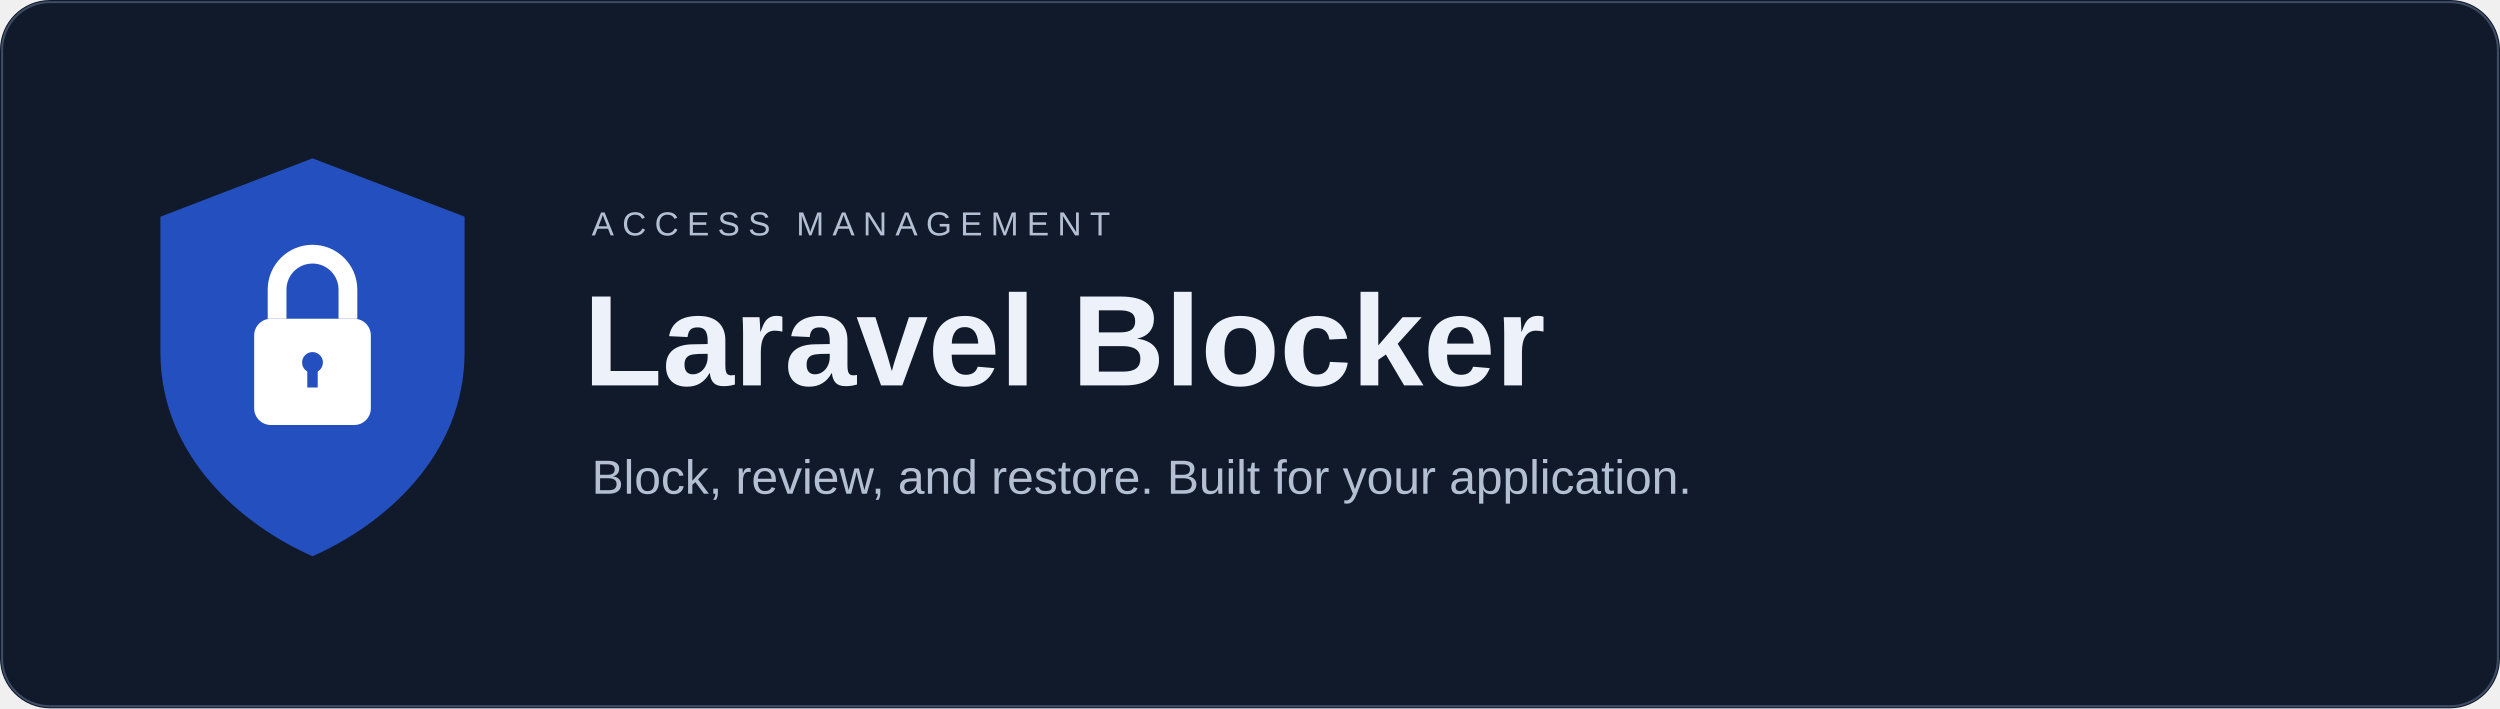
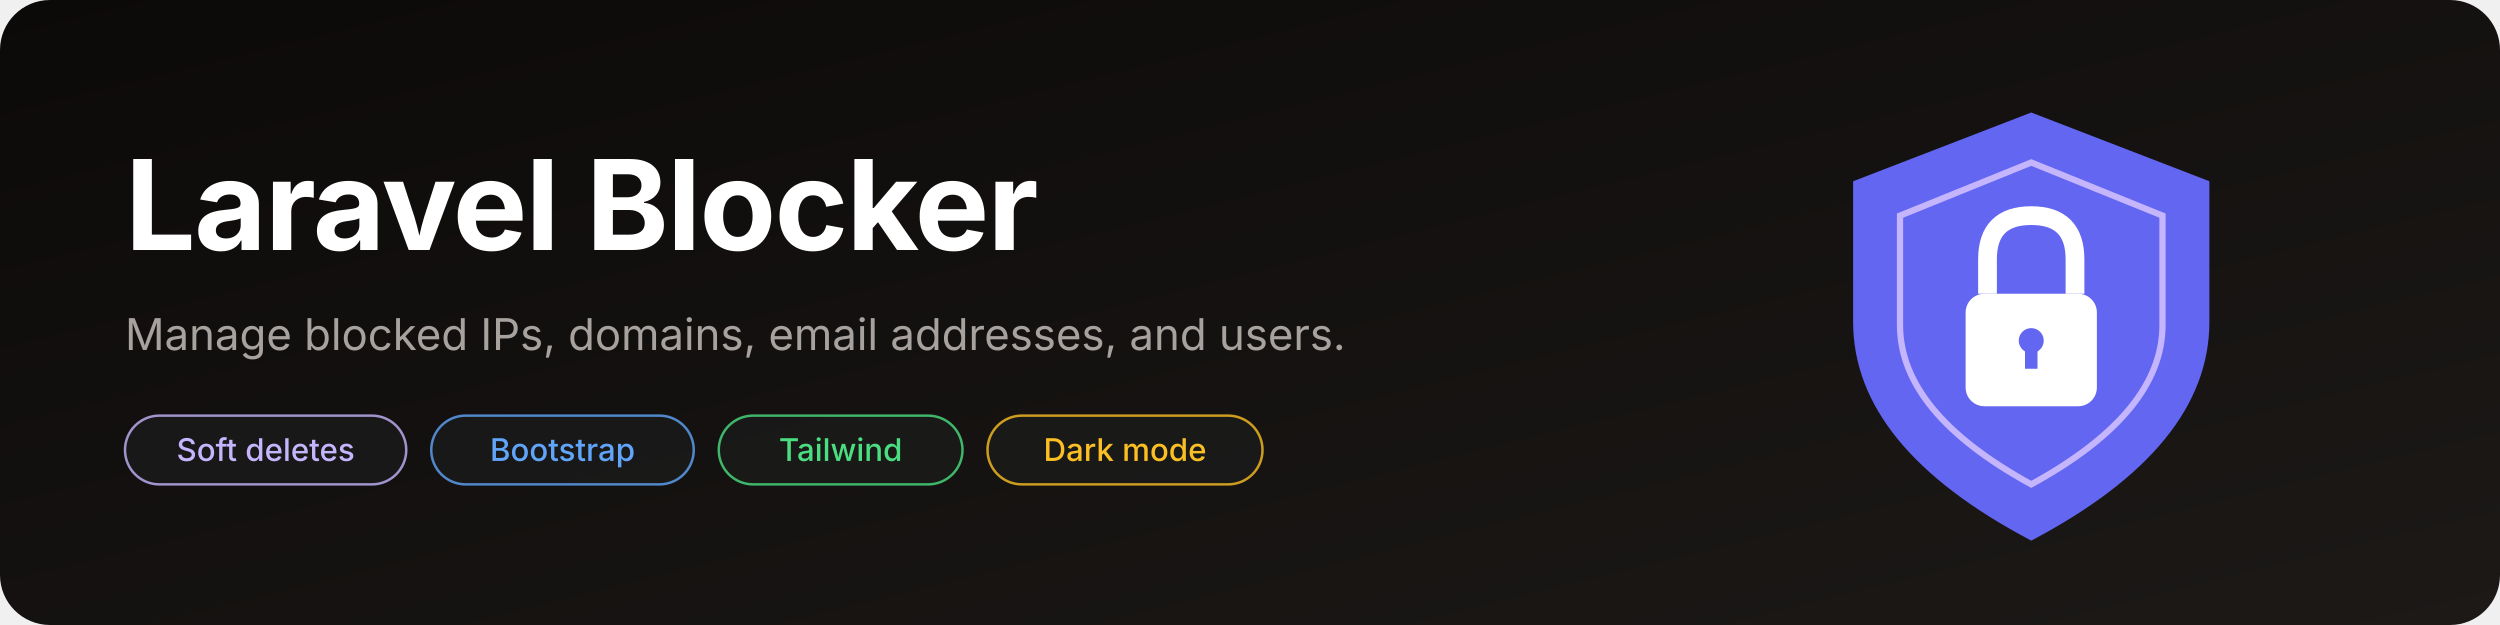
- <svg xmlns="http://www.w3.org/2000/svg" width="1200" height="340" viewBox="0 0 1200 340" role="img" aria-labelledby="title desc">
-   <rect width="1200" height="340" rx="24" fill="#101a2b" />
-   <rect x="1" y="1" width="1198" height="338" rx="23" fill="none" stroke="#3d4b63" />
-   <path d="M150 76 223 104V169C223 219 184 252 150 267 116 252 77 219 77 169V104Z" fill="#244fbe" />
-   <rect x="122" y="153" width="56" height="51" rx="8" fill="#fff" />
-   <path d="M133 153V139a17 17 0 0 1 34 0v14" fill="none" stroke="#fff" stroke-width="9" />
-   <circle cx="150" cy="174" r="5" fill="#244fbe" />
-   <path d="M150 174v12" stroke="#244fbe" stroke-width="5" />
-   <text x="284" y="113" font-family="Arial, sans-serif" font-size="16" letter-spacing="4" fill="#b3bfd2">ACCESS MANAGEMENT</text>
-   <text x="280" y="185" font-family="Arial, sans-serif" font-size="62" font-weight="700" fill="#edf2fa">Laravel Blocker</text>
-   <text x="284" y="237" font-family="Arial, sans-serif" font-size="23" fill="#b3bfd2">Block, review, and restore. Built for your application.</text>
+ <svg xmlns="http://www.w3.org/2000/svg" width="800" height="200" viewBox="0 0 800 200" role="img" aria-labelledby="title description">
+   <defs>
+     <linearGradient id="background" x2="1" y2="1">
+       <stop stop-color="#0c0a09" />
+       <stop offset="1" stop-color="#1c1917" />
+     </linearGradient>
+   </defs>
+   <rect width="800" height="200" rx="16" fill="url(#background)" />
+   <g transform="translate(580, 30)">
+     <path d="M70 6 L127 28 V73 Q127 113 70 143 Q13 113 13 73 V28 Z" fill="#6366f1" />
+     <path d="M70 22 L112 39 V74 Q112 102 70 125 Q28 102 28 74 V39 Z" fill="none" stroke="#c4b5fd" stroke-width="2" />
+     <rect x="49" y="64" width="42" height="36" rx="6" fill="#fff" />
+     <path d="M56 64 V53 Q56 39 70 39 Q84 39 84 53 V64" fill="none" stroke="#fff" stroke-width="6" />
+     <circle cx="70" cy="79" r="4" fill="#6366f1" />
+     <path d="M70 79 V88" stroke="#6366f1" stroke-width="4" />
+   </g>
+   <g font-family="system-ui, -apple-system, 'Segoe UI', sans-serif">
+     <text x="40" y="80" font-size="40" font-weight="700" letter-spacing="-.5" fill="#fff">Laravel Blocker</text>
+     <text x="40" y="112" font-size="14" fill="#a8a29e">Manage blocked IPs, domains, email addresses, and users.</text>
+     <rect x="40" y="133" width="90" height="22" rx="11" fill="#1a1a1a" stroke="#c4b5fd" stroke-width=".8" opacity=".8" />
+     <text x="85" y="147.5" fill="#c4b5fd" font-size="10" font-weight="500" text-anchor="middle">Soft deletes</text>
+     <rect x="138" y="133" width="84" height="22" rx="11" fill="#1a1a1a" stroke="#60a5fa" stroke-width=".8" opacity=".8" />
+     <text x="180" y="147.5" fill="#60a5fa" font-size="10" font-weight="500" text-anchor="middle">Bootstrap</text>
+     <rect x="230" y="133" width="78" height="22" rx="11" fill="#1a1a1a" stroke="#4ade80" stroke-width=".8" opacity=".8" />
+     <text x="269" y="147.5" fill="#4ade80" font-size="10" font-weight="500" text-anchor="middle">Tailwind</text>
+     <rect x="316" y="133" width="88" height="22" rx="11" fill="#1a1a1a" stroke="#fbbf24" stroke-width=".8" opacity=".8" />
+     <text x="360" y="147.5" fill="#fbbf24" font-size="10" font-weight="500" text-anchor="middle">Dark mode</text>
+   </g>
</svg>
